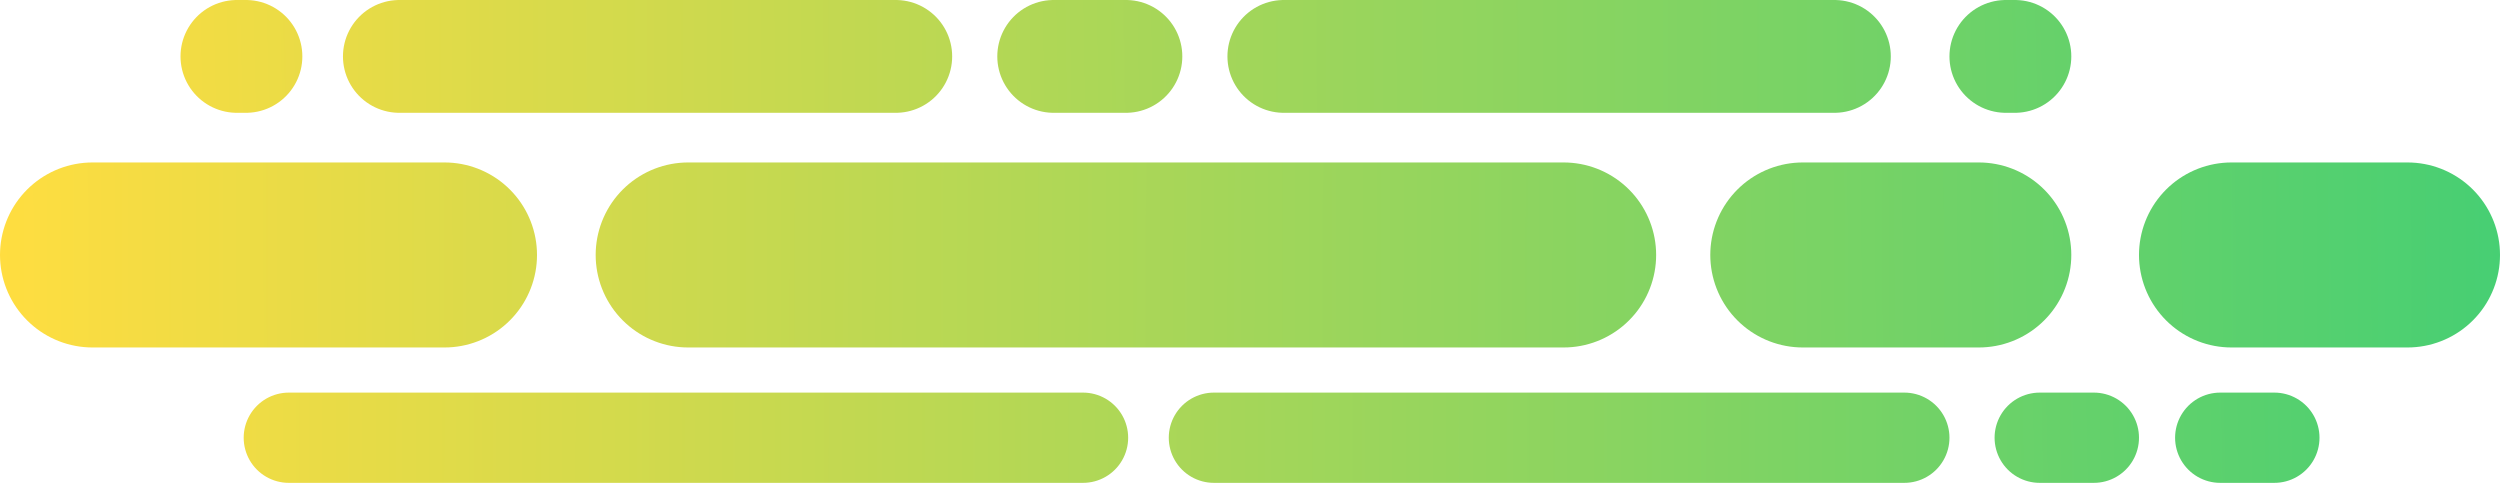
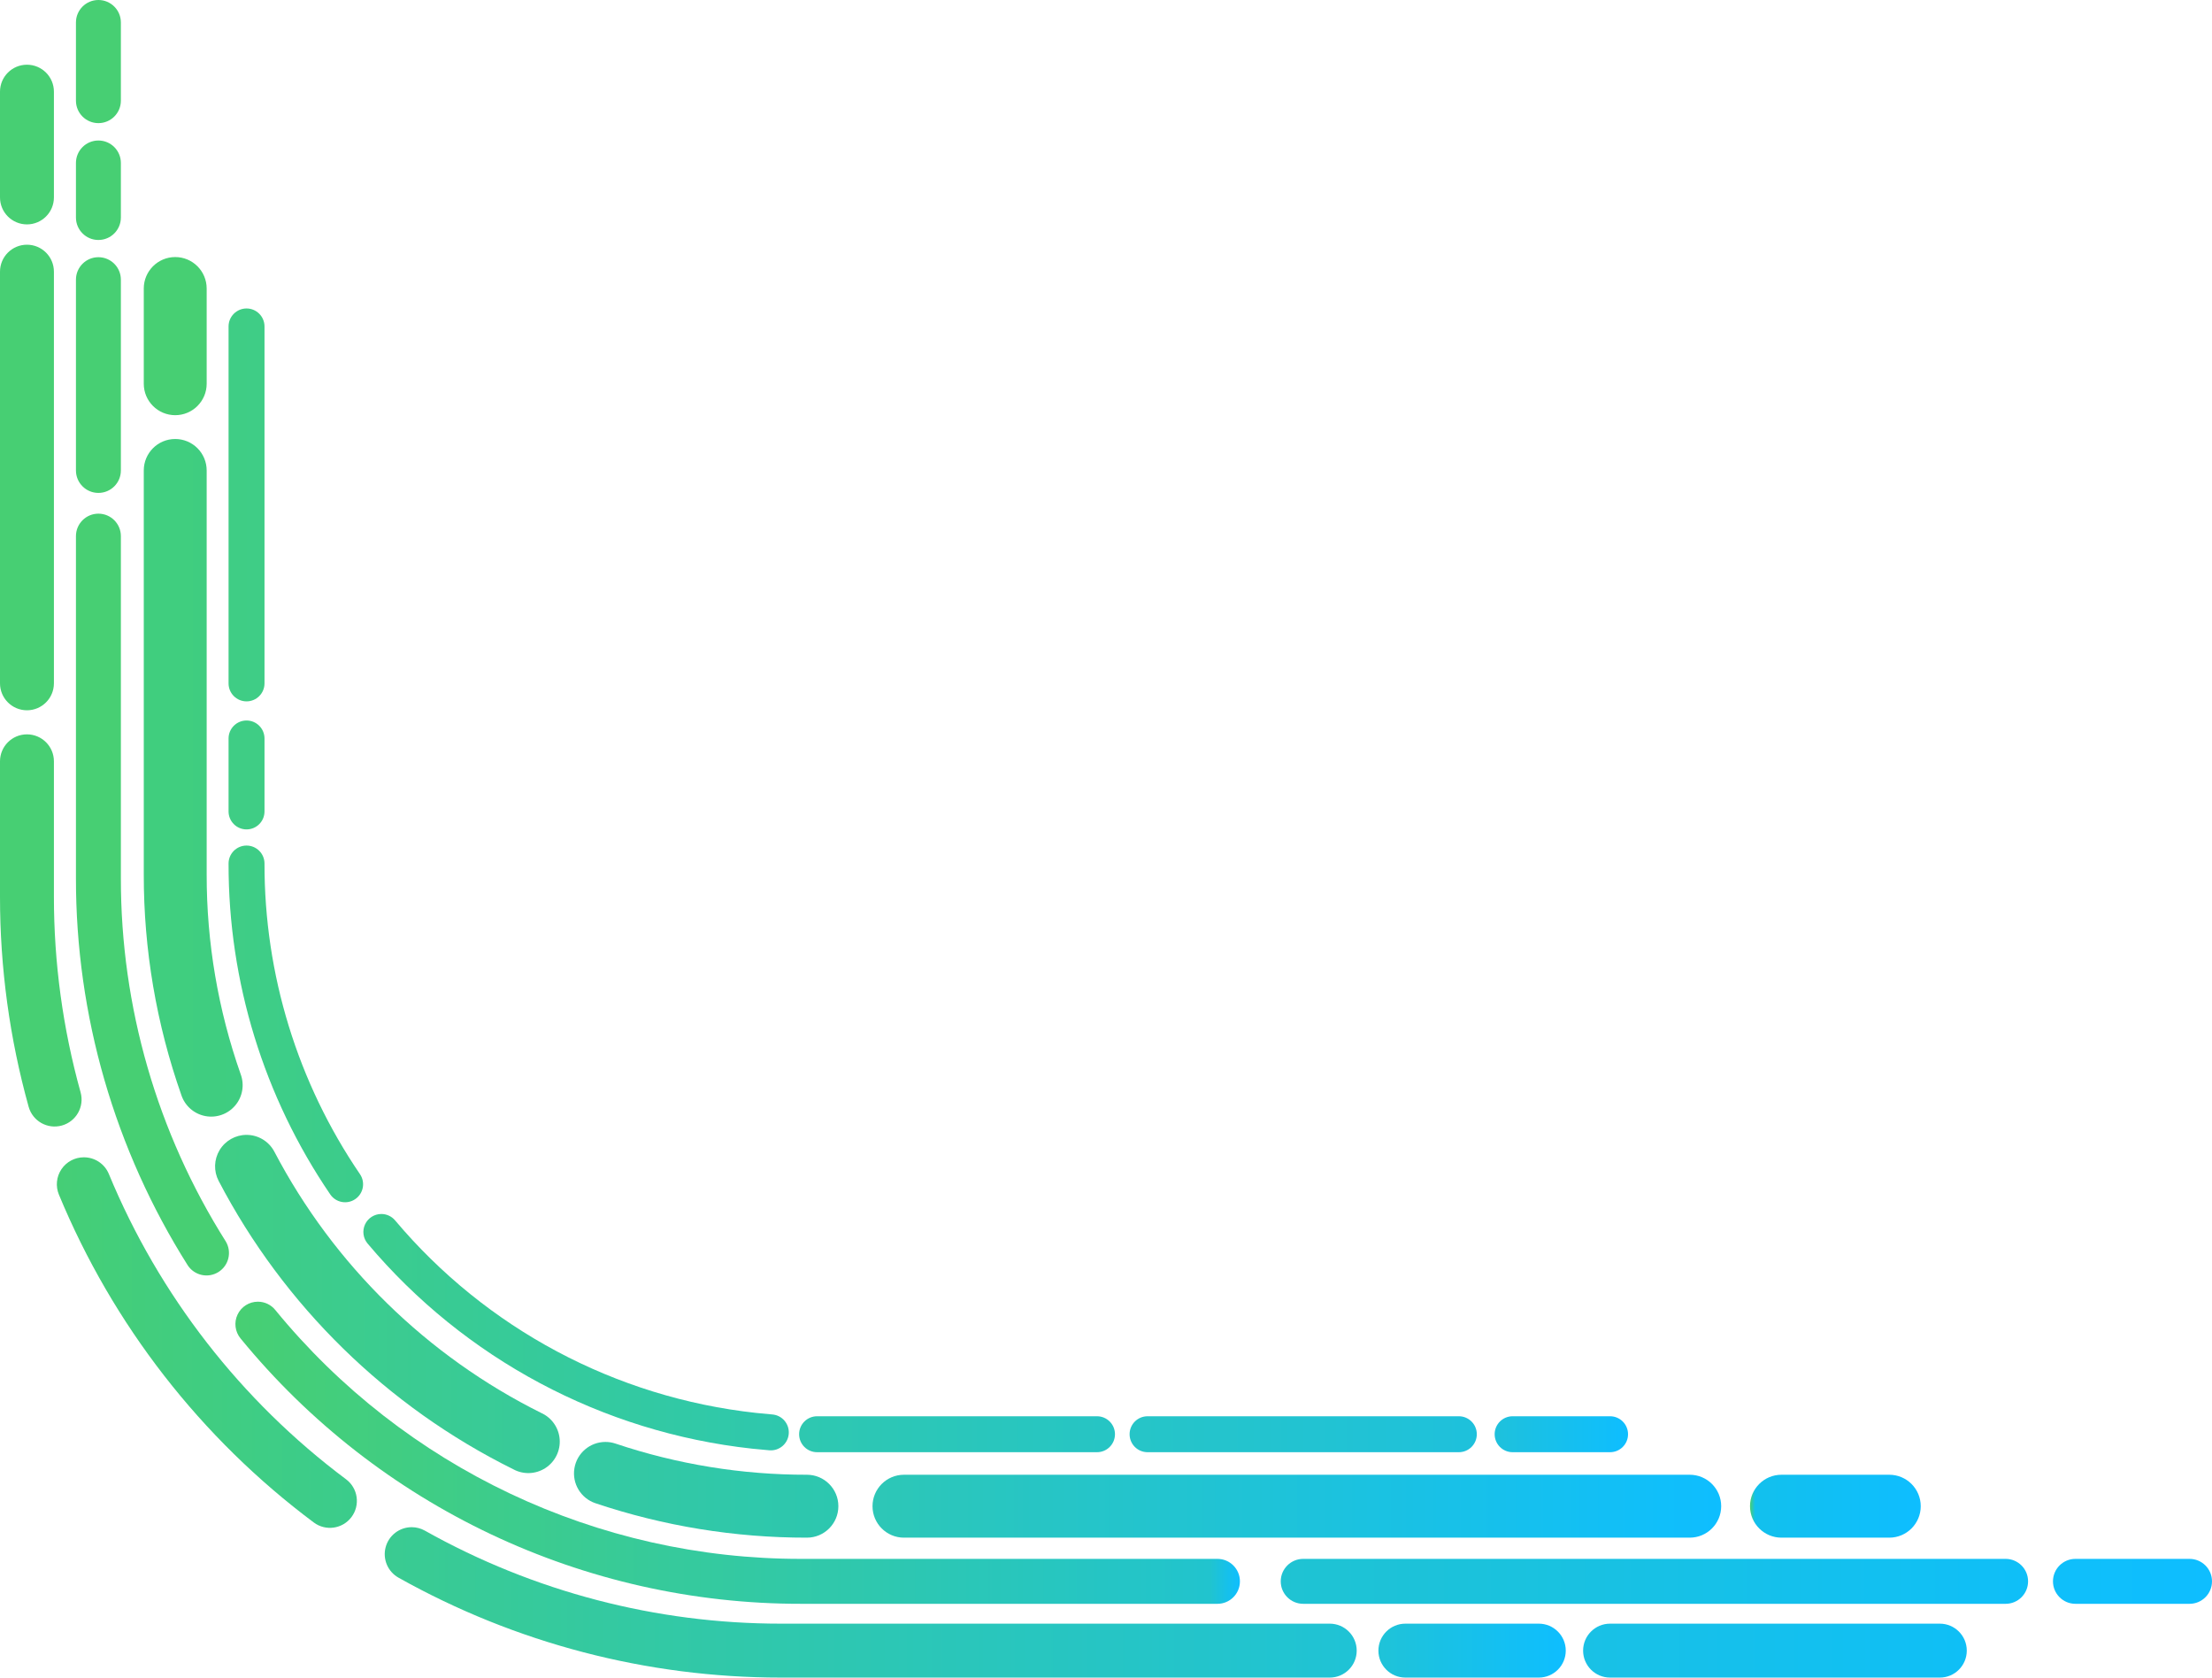
- <svg xmlns="http://www.w3.org/2000/svg" width="554" height="107" viewBox="0 0 554 107" fill="none">
-   <line x1="152.5" y1="56.5" x2="346.5" y2="56.5" stroke="url(#paint0_linear)" stroke-width="41" stroke-linecap="round" />
-   <line x1="88.5" y1="12.5" x2="198.5" y2="12.5" stroke="url(#paint1_linear)" stroke-width="25" stroke-linecap="round" />
-   <line x1="233.5" y1="12.5" x2="249.5" y2="12.5" stroke="url(#paint2_linear)" stroke-width="25" stroke-linecap="round" />
-   <line x1="284.5" y1="12.5" x2="406.5" y2="12.5" stroke="url(#paint3_linear)" stroke-width="25" stroke-linecap="round" />
-   <line x1="444.5" y1="12.5" x2="446.5" y2="12.5" stroke="url(#paint4_linear)" stroke-width="25" stroke-linecap="round" />
-   <line x1="52.5" y1="12.5" x2="54.5" y2="12.5" stroke="url(#paint5_linear)" stroke-width="25" stroke-linecap="round" />
-   <line x1="64" y1="97" x2="240" y2="97" stroke="url(#paint6_linear)" stroke-width="20" stroke-linecap="round" />
-   <line x1="269" y1="97" x2="422" y2="97" stroke="url(#paint7_linear)" stroke-width="20" stroke-linecap="round" />
-   <line x1="452" y1="97" x2="464" y2="97" stroke="url(#paint8_linear)" stroke-width="20" stroke-linecap="round" />
-   <line x1="492" y1="97" x2="504" y2="97" stroke="url(#paint9_linear)" stroke-width="20" stroke-linecap="round" />
-   <line x1="399.5" y1="56.5" x2="438.5" y2="56.5" stroke="url(#paint10_linear)" stroke-width="41" stroke-linecap="round" />
-   <line x1="494.5" y1="56.5" x2="533.5" y2="56.5" stroke="url(#paint11_linear)" stroke-width="41" stroke-linecap="round" />
-   <line x1="20.5" y1="56.5" x2="98.5" y2="56.5" stroke="url(#paint12_linear)" stroke-width="41" stroke-linecap="round" />
+ <svg xmlns="http://www.w3.org/2000/svg" viewBox="0 0 1230.84 933.24">
  <defs>
-     <linearGradient id="paint0_linear" x1="-2.5" y1="66.496" x2="549.497" y2="67.849" gradientUnits="userSpaceOnUse">
-       <stop stop-color="#FFDD40" />
-       <stop offset="1" stop-color="#47CF73" />
+     <style>.cls-1{fill:url(#linear-gradient);}.cls-2{fill:url(#linear-gradient-2);}.cls-3{fill:url(#linear-gradient-3);}.cls-4{fill:url(#linear-gradient-4);}.cls-5{fill:url(#linear-gradient-5);}.cls-6{fill:url(#linear-gradient-6);}.cls-7{fill:url(#linear-gradient-7);}.cls-8{fill:#47cf73;}.cls-9{fill:url(#linear-gradient-8);}.cls-10{fill:url(#linear-gradient-9);}.cls-11{fill:url(#linear-gradient-10);}.cls-12{fill:url(#linear-gradient-11);}.cls-13{fill:url(#linear-gradient-12);}.cls-14{fill:url(#linear-gradient-13);}.cls-15{fill:url(#linear-gradient-14);}.cls-16{fill:url(#linear-gradient-15);}.cls-17{fill:url(#linear-gradient-16);}.cls-18{fill:url(#linear-gradient-17);}.cls-19{fill:url(#linear-gradient-18);}.cls-20{fill:url(#linear-gradient-19);}</style>
+     <linearGradient id="linear-gradient" x1="127.18" y1="652.35" x2="147.18" y2="652.35" gradientTransform="matrix(1, 0, 0, -1, 0, 933.24)" gradientUnits="userSpaceOnUse">
+       <stop offset="0" stop-color="#3fcd85" />
+       <stop offset="1" stop-color="#3fcd86" />
    </linearGradient>
-     <linearGradient id="paint1_linear" x1="6.5" y1="14.494" x2="553.998" y2="13.413" gradientUnits="userSpaceOnUse">
-       <stop stop-color="#FFDD40" />
-       <stop offset="1" stop-color="#47CF73" />
+     <linearGradient id="linear-gradient-2" x1="127.18" y1="502.13" x2="147.18" y2="502.13" gradientTransform="matrix(1, 0, 0, -1, 0, 933.24)" gradientUnits="userSpaceOnUse">
+       <stop offset="0" stop-color="#3fcd85" />
+       <stop offset="1" stop-color="#3fcd85" />
    </linearGradient>
-     <linearGradient id="paint2_linear" x1="-7" y1="14.519" x2="544.365" y2="5.871" gradientUnits="userSpaceOnUse">
-       <stop stop-color="#FFDD40" />
-       <stop offset="1" stop-color="#47CF73" />
+     <linearGradient id="linear-gradient-3" x1="202.03" y1="363.64" x2="127.18" y2="363.64" gradientTransform="matrix(1, 0, 0, -1, 0, 933.24)" gradientUnits="userSpaceOnUse">
+       <stop offset="0" stop-color="#3bcc8c" />
+       <stop offset="1" stop-color="#3fcd85" />
    </linearGradient>
-     <linearGradient id="paint3_linear" x1="0.5" y1="14.495" x2="544.499" y2="13.794" gradientUnits="userSpaceOnUse">
-       <stop stop-color="#FFDD40" />
-       <stop offset="1" stop-color="#47CF73" />
+     <linearGradient id="linear-gradient-4" x1="438.92" y1="192.15" x2="202.2" y2="192.15" gradientTransform="matrix(1, 0, 0, -1, 0, 933.24)" gradientUnits="userSpaceOnUse">
+       <stop offset="0" stop-color="#2ec8ae" />
+       <stop offset="1" stop-color="#3bcc8d" />
    </linearGradient>
-     <linearGradient id="paint4_linear" x1="-14.5" y1="14.492" x2="552.156" y2="0.541" gradientUnits="userSpaceOnUse">
-       <stop stop-color="#FFDD40" />
-       <stop offset="1" stop-color="#47CF73" />
+     <linearGradient id="linear-gradient-5" x1="620.41" y1="135.38" x2="444.66" y2="135.38" gradientTransform="matrix(1, 0, 0, -1, 0, 933.24)" gradientUnits="userSpaceOnUse">
+       <stop offset="0" stop-color="#26c5c5" />
+       <stop offset="1" stop-color="#2ec8b0" />
    </linearGradient>
-     <linearGradient id="paint5_linear" x1="5.001" y1="14.538" x2="545.673" y2="1.226" gradientUnits="userSpaceOnUse">
-       <stop stop-color="#FFDD40" />
-       <stop offset="1" stop-color="#47CF73" />
+     <linearGradient id="linear-gradient-6" x1="821.75" y1="135.38" x2="628.55" y2="135.38" gradientTransform="matrix(1, 0, 0, -1, 0, 933.24)" gradientUnits="userSpaceOnUse">
+       <stop offset="0" stop-color="#1ec1dc" />
+       <stop offset="1" stop-color="#26c5c7" />
    </linearGradient>
-     <linearGradient id="paint6_linear" x1="8" y1="96.494" x2="550.999" y2="97.029" gradientUnits="userSpaceOnUse">
-       <stop stop-color="#FFDD40" />
-       <stop offset="1" stop-color="#47CF73" />
+     <linearGradient id="linear-gradient-7" x1="905.9" y1="135.38" x2="831.68" y2="135.38" gradientTransform="matrix(1, 0, 0, -1, 0, 933.24)" gradientUnits="userSpaceOnUse">
+       <stop offset="0" stop-color="#0ebeff" />
+       <stop offset="1" stop-color="#1ec1dc" />
    </linearGradient>
-     <linearGradient id="paint7_linear" x1="6.5" y1="96.5" x2="554" y2="96.5" gradientUnits="userSpaceOnUse">
-       <stop stop-color="#FFDD40" />
-       <stop offset="1" stop-color="#47CF73" />
+     <linearGradient id="linear-gradient-8" x1="79.98" y1="500.71" x2="134.91" y2="500.71" gradientTransform="matrix(1, 0, 0, -1, 0, 933.24)" gradientUnits="userSpaceOnUse">
+       <stop offset="0" stop-color="#40ce7e" />
+       <stop offset="1" stop-color="#3fcd81" />
    </linearGradient>
-     <linearGradient id="paint8_linear" x1="6.5" y1="96.513" x2="549.271" y2="85.352" gradientUnits="userSpaceOnUse">
-       <stop stop-color="#FFDD40" />
-       <stop offset="1" stop-color="#47CF73" />
+     <linearGradient id="linear-gradient-9" x1="310.85" y1="207.99" x2="119.67" y2="207.99" gradientTransform="matrix(1, 0, 0, -1, 0, 933.24)" gradientUnits="userSpaceOnUse">
+       <stop offset="0" stop-color="#37ca9b" />
+       <stop offset="1" stop-color="#3fcd85" />
    </linearGradient>
-     <linearGradient id="paint9_linear" x1="3.5" y1="97.99" x2="550.769" y2="86.737" gradientUnits="userSpaceOnUse">
-       <stop stop-color="#FFDD40" />
-       <stop offset="1" stop-color="#47CF73" />
+     <linearGradient id="linear-gradient-10" x1="466.48" y1="104.47" x2="319.4" y2="104.47" gradientTransform="matrix(1, 0, 0, -1, 0, 933.24)" gradientUnits="userSpaceOnUse">
+       <stop offset="0" stop-color="#2cc7b0" />
+       <stop offset="1" stop-color="#35c9a0" />
    </linearGradient>
-     <linearGradient id="paint10_linear" x1="-2.5" y1="66.495" x2="556.975" y2="62.749" gradientUnits="userSpaceOnUse">
-       <stop stop-color="#FFDD40" />
-       <stop offset="1" stop-color="#47CF73" />
+     <linearGradient id="linear-gradient-11" x1="957.73" y1="95.34" x2="485.47" y2="95.34" gradientTransform="matrix(1, 0, 0, -1, 0, 933.24)" gradientUnits="userSpaceOnUse">
+       <stop offset="0" stop-color="#0ebeff" />
+       <stop offset="1" stop-color="#2dc7b6" />
    </linearGradient>
-     <linearGradient id="paint11_linear" x1="2" y1="68.018" x2="553.975" y2="64.322" gradientUnits="userSpaceOnUse">
-       <stop stop-color="#FFDD40" />
-       <stop offset="1" stop-color="#47CF73" />
+     <linearGradient id="linear-gradient-12" x1="1068.77" y1="95.34" x2="973.8" y2="95.34" gradientTransform="matrix(1, 0, 0, -1, 0, 933.24)" gradientUnits="userSpaceOnUse">
+       <stop offset="0" stop-color="#0ebeff" />
+       <stop offset="0.97" stop-color="#12c0ed" />
+       <stop offset="1" stop-color="#47cf73" />
    </linearGradient>
-     <linearGradient id="paint12_linear" x1="4.69612e-05" y1="68.513" x2="550.995" y2="66.851" gradientUnits="userSpaceOnUse">
-       <stop stop-color="#FFDD40" />
-       <stop offset="1" stop-color="#47CF73" />
+     <linearGradient id="linear-gradient-13" x1="689.94" y1="125.07" x2="130.99" y2="125.07" gradientTransform="matrix(1, 0, 0, -1, 0, 933.24)" gradientUnits="userSpaceOnUse">
+       <stop offset="0" stop-color="#0ebeff" />
+       <stop offset="0.03" stop-color="#21c4ce" />
+       <stop offset="1" stop-color="#47cf73" />
+     </linearGradient>
+     <linearGradient id="linear-gradient-14" x1="1128.48" y1="53.54" x2="712.65" y2="53.54" gradientTransform="matrix(1, 0, 0, -1, 0, 933.24)" gradientUnits="userSpaceOnUse">
+       <stop offset="0" stop-color="#0fbff8" />
+       <stop offset="1" stop-color="#1fc3d2" />
+     </linearGradient>
+     <linearGradient id="linear-gradient-15" x1="1230.84" y1="53.54" x2="1142.35" y2="53.54" gradientTransform="matrix(1, 0, 0, -1, 0, 933.24)" gradientUnits="userSpaceOnUse">
+       <stop offset="0" stop-color="#0ebeff" />
+       <stop offset="1" stop-color="#0fbffa" />
+     </linearGradient>
+     <linearGradient id="linear-gradient-16" x1="198.56" y1="186.37" x2="31.63" y2="186.37" gradientTransform="matrix(1, 0, 0, -1, 0, 933.24)" gradientUnits="userSpaceOnUse">
+       <stop offset="0" stop-color="#3bcc8c" />
+       <stop offset="1" stop-color="#45ce76" />
+     </linearGradient>
+     <linearGradient id="linear-gradient-17" x1="754.92" y1="41.83" x2="214.07" y2="41.83" gradientTransform="matrix(1, 0, 0, -1, 0, 933.24)" gradientUnits="userSpaceOnUse">
+       <stop offset="0" stop-color="#1fc3d6" />
+       <stop offset="1" stop-color="#3acb91" />
+     </linearGradient>
+     <linearGradient id="linear-gradient-18" x1="871.29" y1="15" x2="767.04" y2="15" gradientTransform="matrix(1, 0, 0, -1, 0, 933.24)" gradientUnits="userSpaceOnUse">
+       <stop offset="0" stop-color="#0ebeff" />
+       <stop offset="1" stop-color="#1fc3d8" />
+     </linearGradient>
+     <linearGradient id="linear-gradient-19" x1="1094.39" y1="15" x2="880.9" y2="15" gradientTransform="matrix(1, 0, 0, -1, 0, 933.24)" gradientUnits="userSpaceOnUse">
+       <stop offset="0" stop-color="#0fbff6" />
+       <stop offset="1" stop-color="#19c1e5" />
    </linearGradient>
  </defs>
+   <g id="Layer_2" data-name="Layer 2">
+     <g id="Layer_1-2" data-name="Layer 1">
+       <g id="bg-1">
+         <path class="cls-1" d="M137.18,171.6a10,10,0,0,0-10,10V380.17a10,10,0,0,0,20,0V181.6A10,10,0,0,0,137.18,171.6Z" />
+         <path class="cls-2" d="M137.18,400.81a10,10,0,0,0-10,10V451.4a10,10,0,0,0,20,0V410.81A10,10,0,0,0,137.18,400.81Z" />
+         <path class="cls-3" d="M137.18,470.38a10,10,0,0,0-10,10,325.81,325.81,0,0,0,56.58,184.06,10,10,0,1,0,16.54-11.26,305.81,305.81,0,0,1-53.12-172.8A10,10,0,0,0,137.18,470.38Z" />
+         <path class="cls-4" d="M212.19,675.34a10,10,0,0,0-7.63,16.46A325.92,325.92,0,0,0,418.49,805.89c3.19.35,6.43.65,9.63.91a10,10,0,0,0,1.6-19.94c-3-.24-6.05-.53-9-.86A306,306,0,0,1,219.83,678.88,10,10,0,0,0,212.19,675.34Z" />
+         <path class="cls-5" d="M610.41,787.86H454.66a10,10,0,1,0,0,20H610.41a10,10,0,0,0,0-20Z" />
+         <path class="cls-6" d="M811.75,787.86H638.55a10,10,0,0,0,0,20h173.2a10,10,0,0,0,0-20Z" />
+         <path class="cls-7" d="M895.9,787.86H841.68a10,10,0,0,0,0,20H895.9a10,10,0,0,0,0-20Z" />
+         <path class="cls-8" d="M97.48,143A17.51,17.51,0,0,0,80,160.47v53a17.5,17.5,0,0,0,35,0v-53A17.5,17.5,0,0,0,97.48,143Z" />
+         <path class="cls-9" d="M97.48,244.21A17.5,17.5,0,0,0,80,261.71V486.4A368.1,368.1,0,0,0,100.9,609.16a17.5,17.5,0,1,0,33-11.64A333.4,333.4,0,0,1,115,486.4V261.71A17.49,17.49,0,0,0,97.48,244.21Z" />
+         <path class="cls-10" d="M137.16,631.33a17.51,17.51,0,0,0-15.5,25.6A370.5,370.5,0,0,0,285.59,817.34,17.5,17.5,0,1,0,301.11,786,337.37,337.37,0,0,1,152.69,640.73,17.5,17.5,0,0,0,137.16,631.33Z" />
+         <path class="cls-11" d="M336.9,802.15a17.5,17.5,0,0,0-5.58,34.09A368.58,368.58,0,0,0,449,855.4a17.5,17.5,0,1,0,0-35,333.55,333.55,0,0,1-106.5-17.33A17.26,17.26,0,0,0,336.9,802.15Z" />
+         <path class="cls-12" d="M940.23,820.4H503a17.5,17.5,0,1,0,0,35H940.23a17.5,17.5,0,0,0,0-35Z" />
+         <path class="cls-13" d="M1051.27,820.4h-60a17.5,17.5,0,0,0,0,35h60a17.5,17.5,0,0,0,0-35Z" />
+         <path class="cls-8" d="M54.76,0a12.5,12.5,0,0,0-12.5,12.5V56a12.5,12.5,0,0,0,25,0V12.5A12.5,12.5,0,0,0,54.76,0Z" />
+         <path class="cls-8" d="M54.76,78.16a12.49,12.49,0,0,0-12.5,12.5V121a12.5,12.5,0,0,0,25,0V90.66A12.5,12.5,0,0,0,54.76,78.16Z" />
+         <path class="cls-8" d="M54.76,143.08a12.5,12.5,0,0,0-12.5,12.5V261.71a12.5,12.5,0,0,0,25,0V155.58A12.5,12.5,0,0,0,54.76,143.08Z" />
+         <path class="cls-8" d="M54.76,285.75a12.5,12.5,0,0,0-12.5,12.5V488.52A402.48,402.48,0,0,0,104.53,704a12.5,12.5,0,0,0,21.12-13.36A377.57,377.57,0,0,1,67.26,488.52V298.25A12.5,12.5,0,0,0,54.76,285.75Z" />
+         <path class="cls-14" d="M143.49,724.13a12.49,12.49,0,0,0-9.65,20.43A402.5,402.5,0,0,0,445.94,892.2h231.5a12.5,12.5,0,0,0,0-25H445.94A377.63,377.63,0,0,1,153.15,728.7,12.46,12.46,0,0,0,143.49,724.13Z" />
+         <path class="cls-15" d="M1116,867.2H725.15a12.5,12.5,0,1,0,0,25H1116a12.5,12.5,0,0,0,0-25Z" />
+         <path class="cls-16" d="M1218.34,867.2h-63.49a12.5,12.5,0,0,0,0,25h63.49a12.5,12.5,0,0,0,0-25Z" />
+         <path class="cls-8" d="M15,36A15,15,0,0,0,0,51v58.83a15,15,0,0,0,30,0V51A15,15,0,0,0,15,36Z" />
+         <path class="cls-8" d="M15,136.13a15,15,0,0,0-15,15v229a15,15,0,0,0,30,0v-229A15,15,0,0,0,15,136.13Z" />
+         <path class="cls-8" d="M15,408.52a15,15,0,0,0-15,15v75.19a435.41,435.41,0,0,0,15.94,117,15,15,0,0,0,28.9-8.07A405.2,405.2,0,0,1,30,498.71V423.52A15,15,0,0,0,15,408.52Z" />
+         <path class="cls-17" d="M46.63,643.81a15,15,0,0,0-13.86,20.73,435.66,435.66,0,0,0,141.81,182.4,15,15,0,0,0,18-24,405.75,405.75,0,0,1-132-169.83A15,15,0,0,0,46.63,643.81Z" />
+         <path class="cls-18" d="M229.09,849.57a15,15,0,0,0-7.37,28.07,434.7,434.7,0,0,0,212.81,55.6H739.92a15,15,0,0,0,0-30H434.53a404.61,404.61,0,0,1-198.1-51.74A14.92,14.92,0,0,0,229.09,849.57Z" />
+         <path class="cls-19" d="M856.29,903.24H782a15,15,0,0,0,0,30h74.25a15,15,0,0,0,0-30Z" />
+         <path class="cls-20" d="M1079.39,903.24H895.9a15,15,0,1,0,0,30h183.49a15,15,0,0,0,0-30Z" />
+       </g>
+     </g>
+   </g>
</svg>
